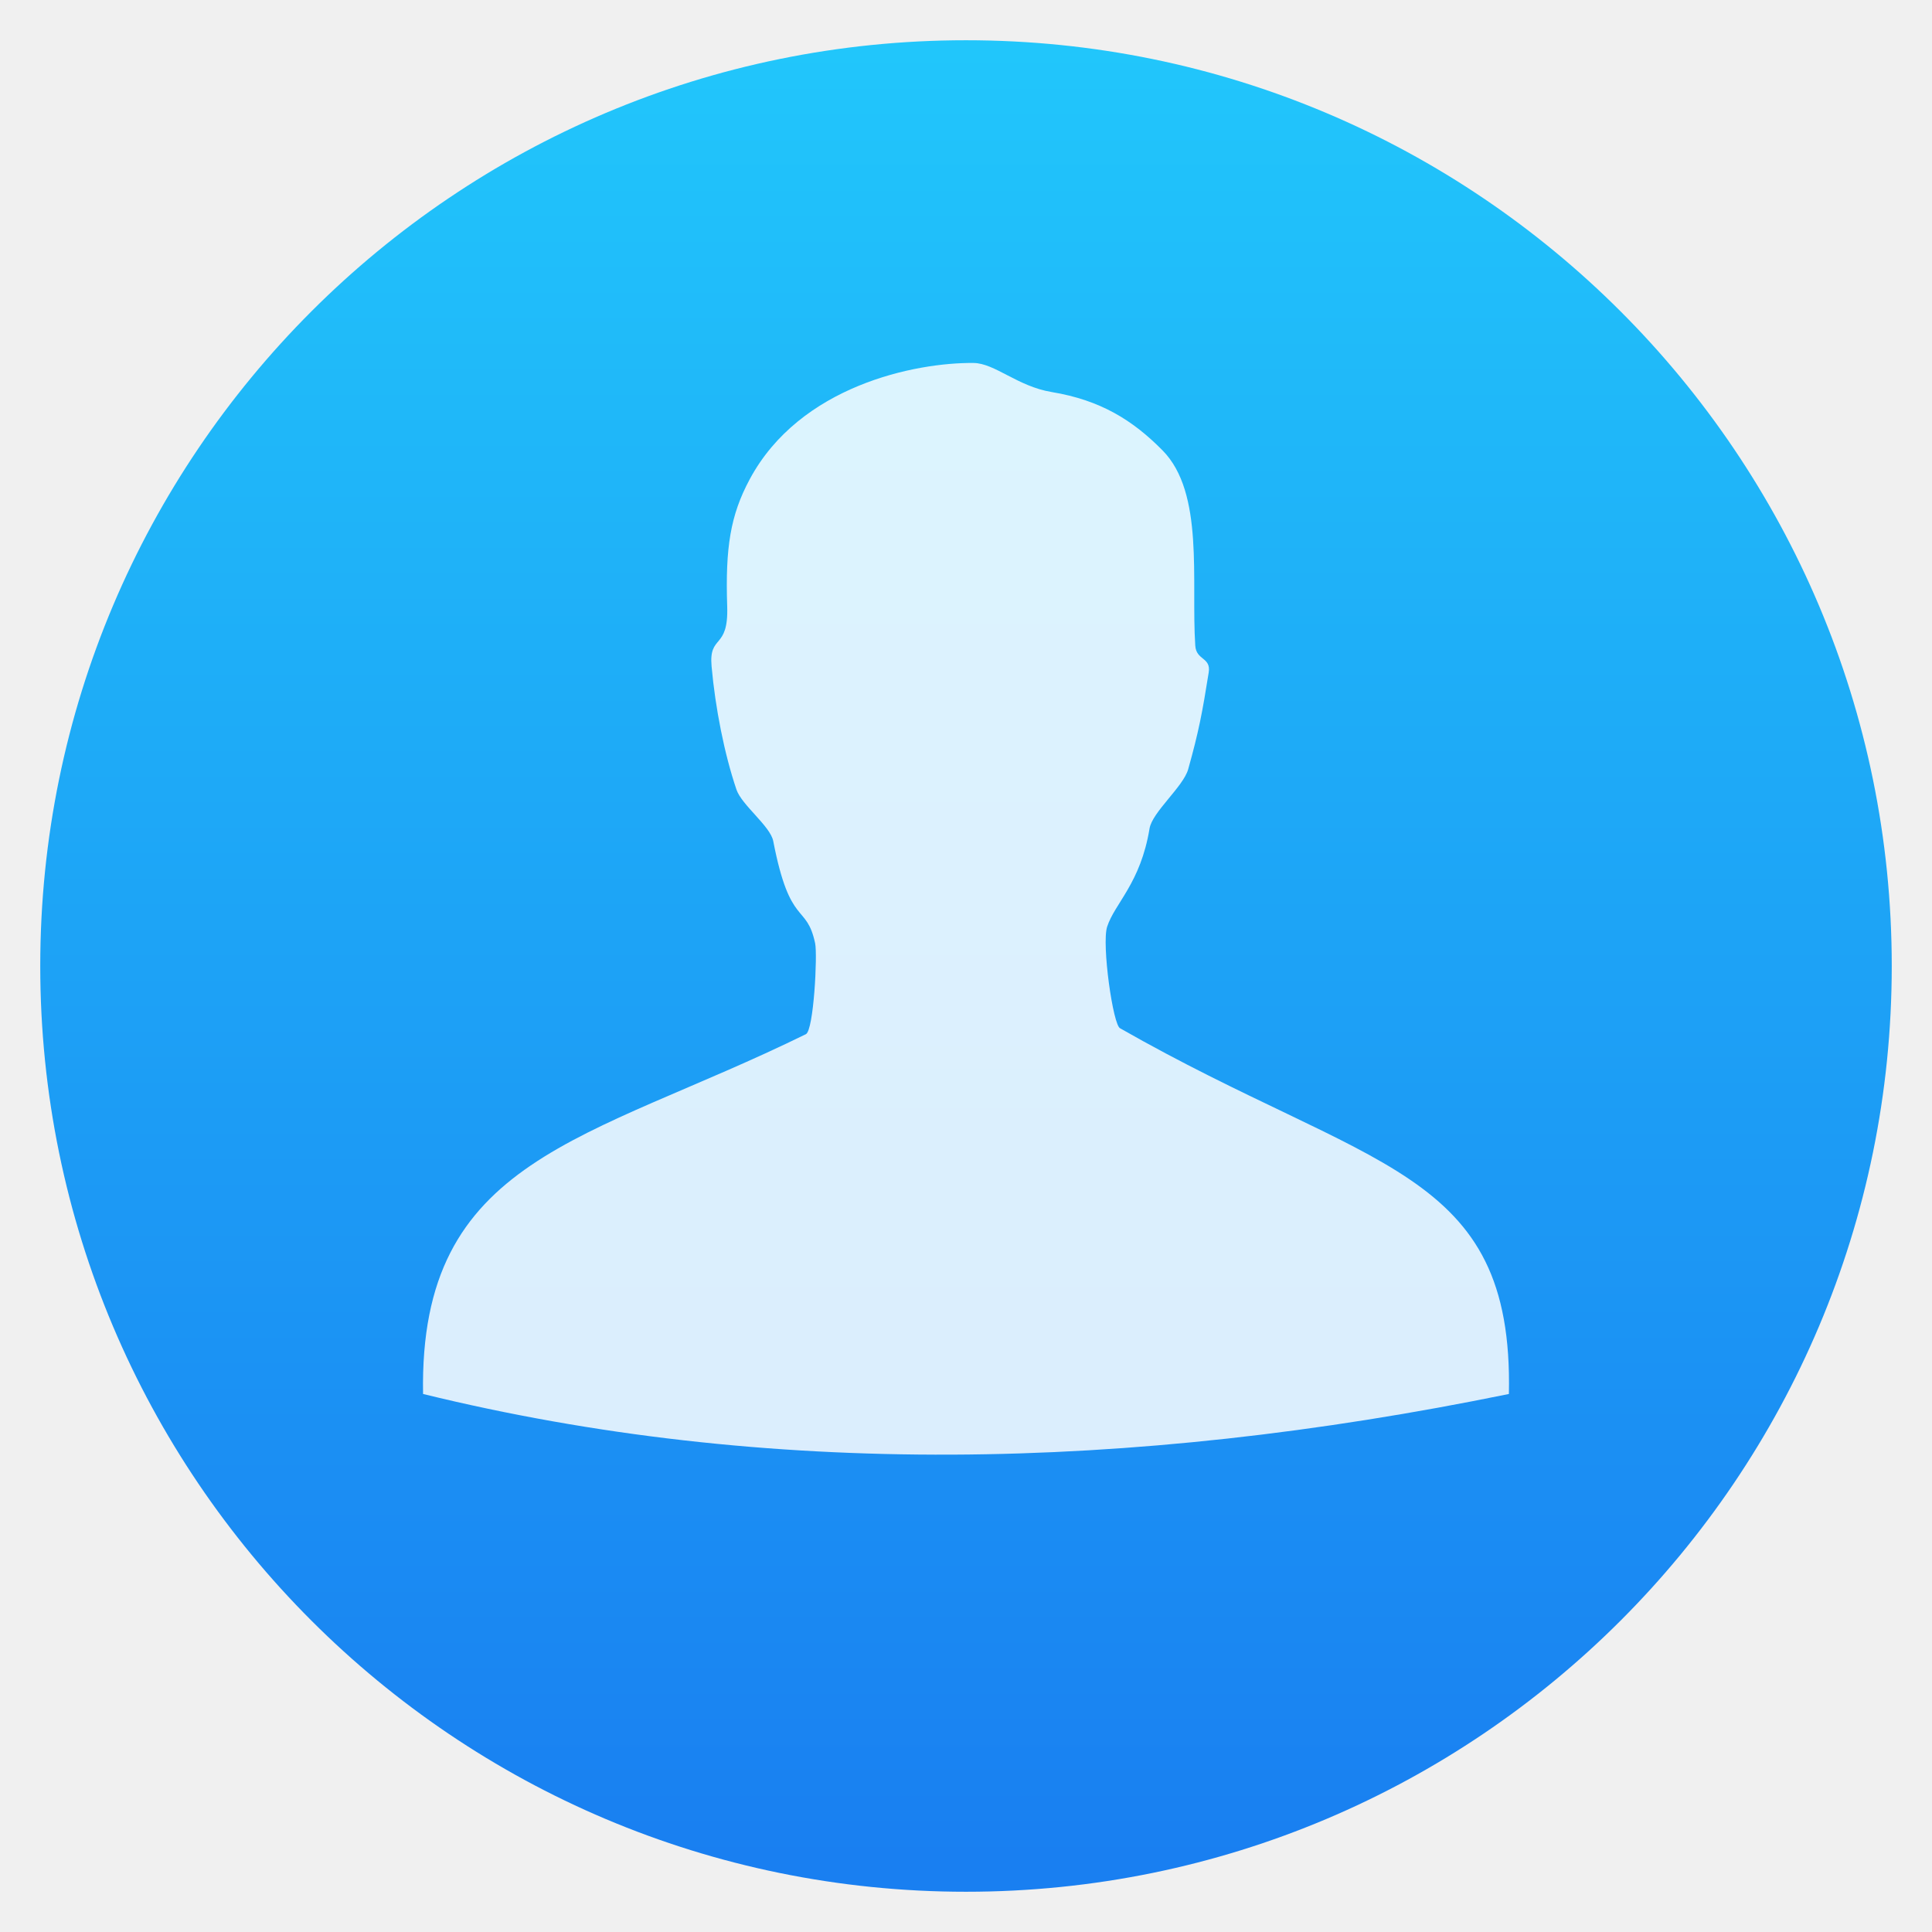
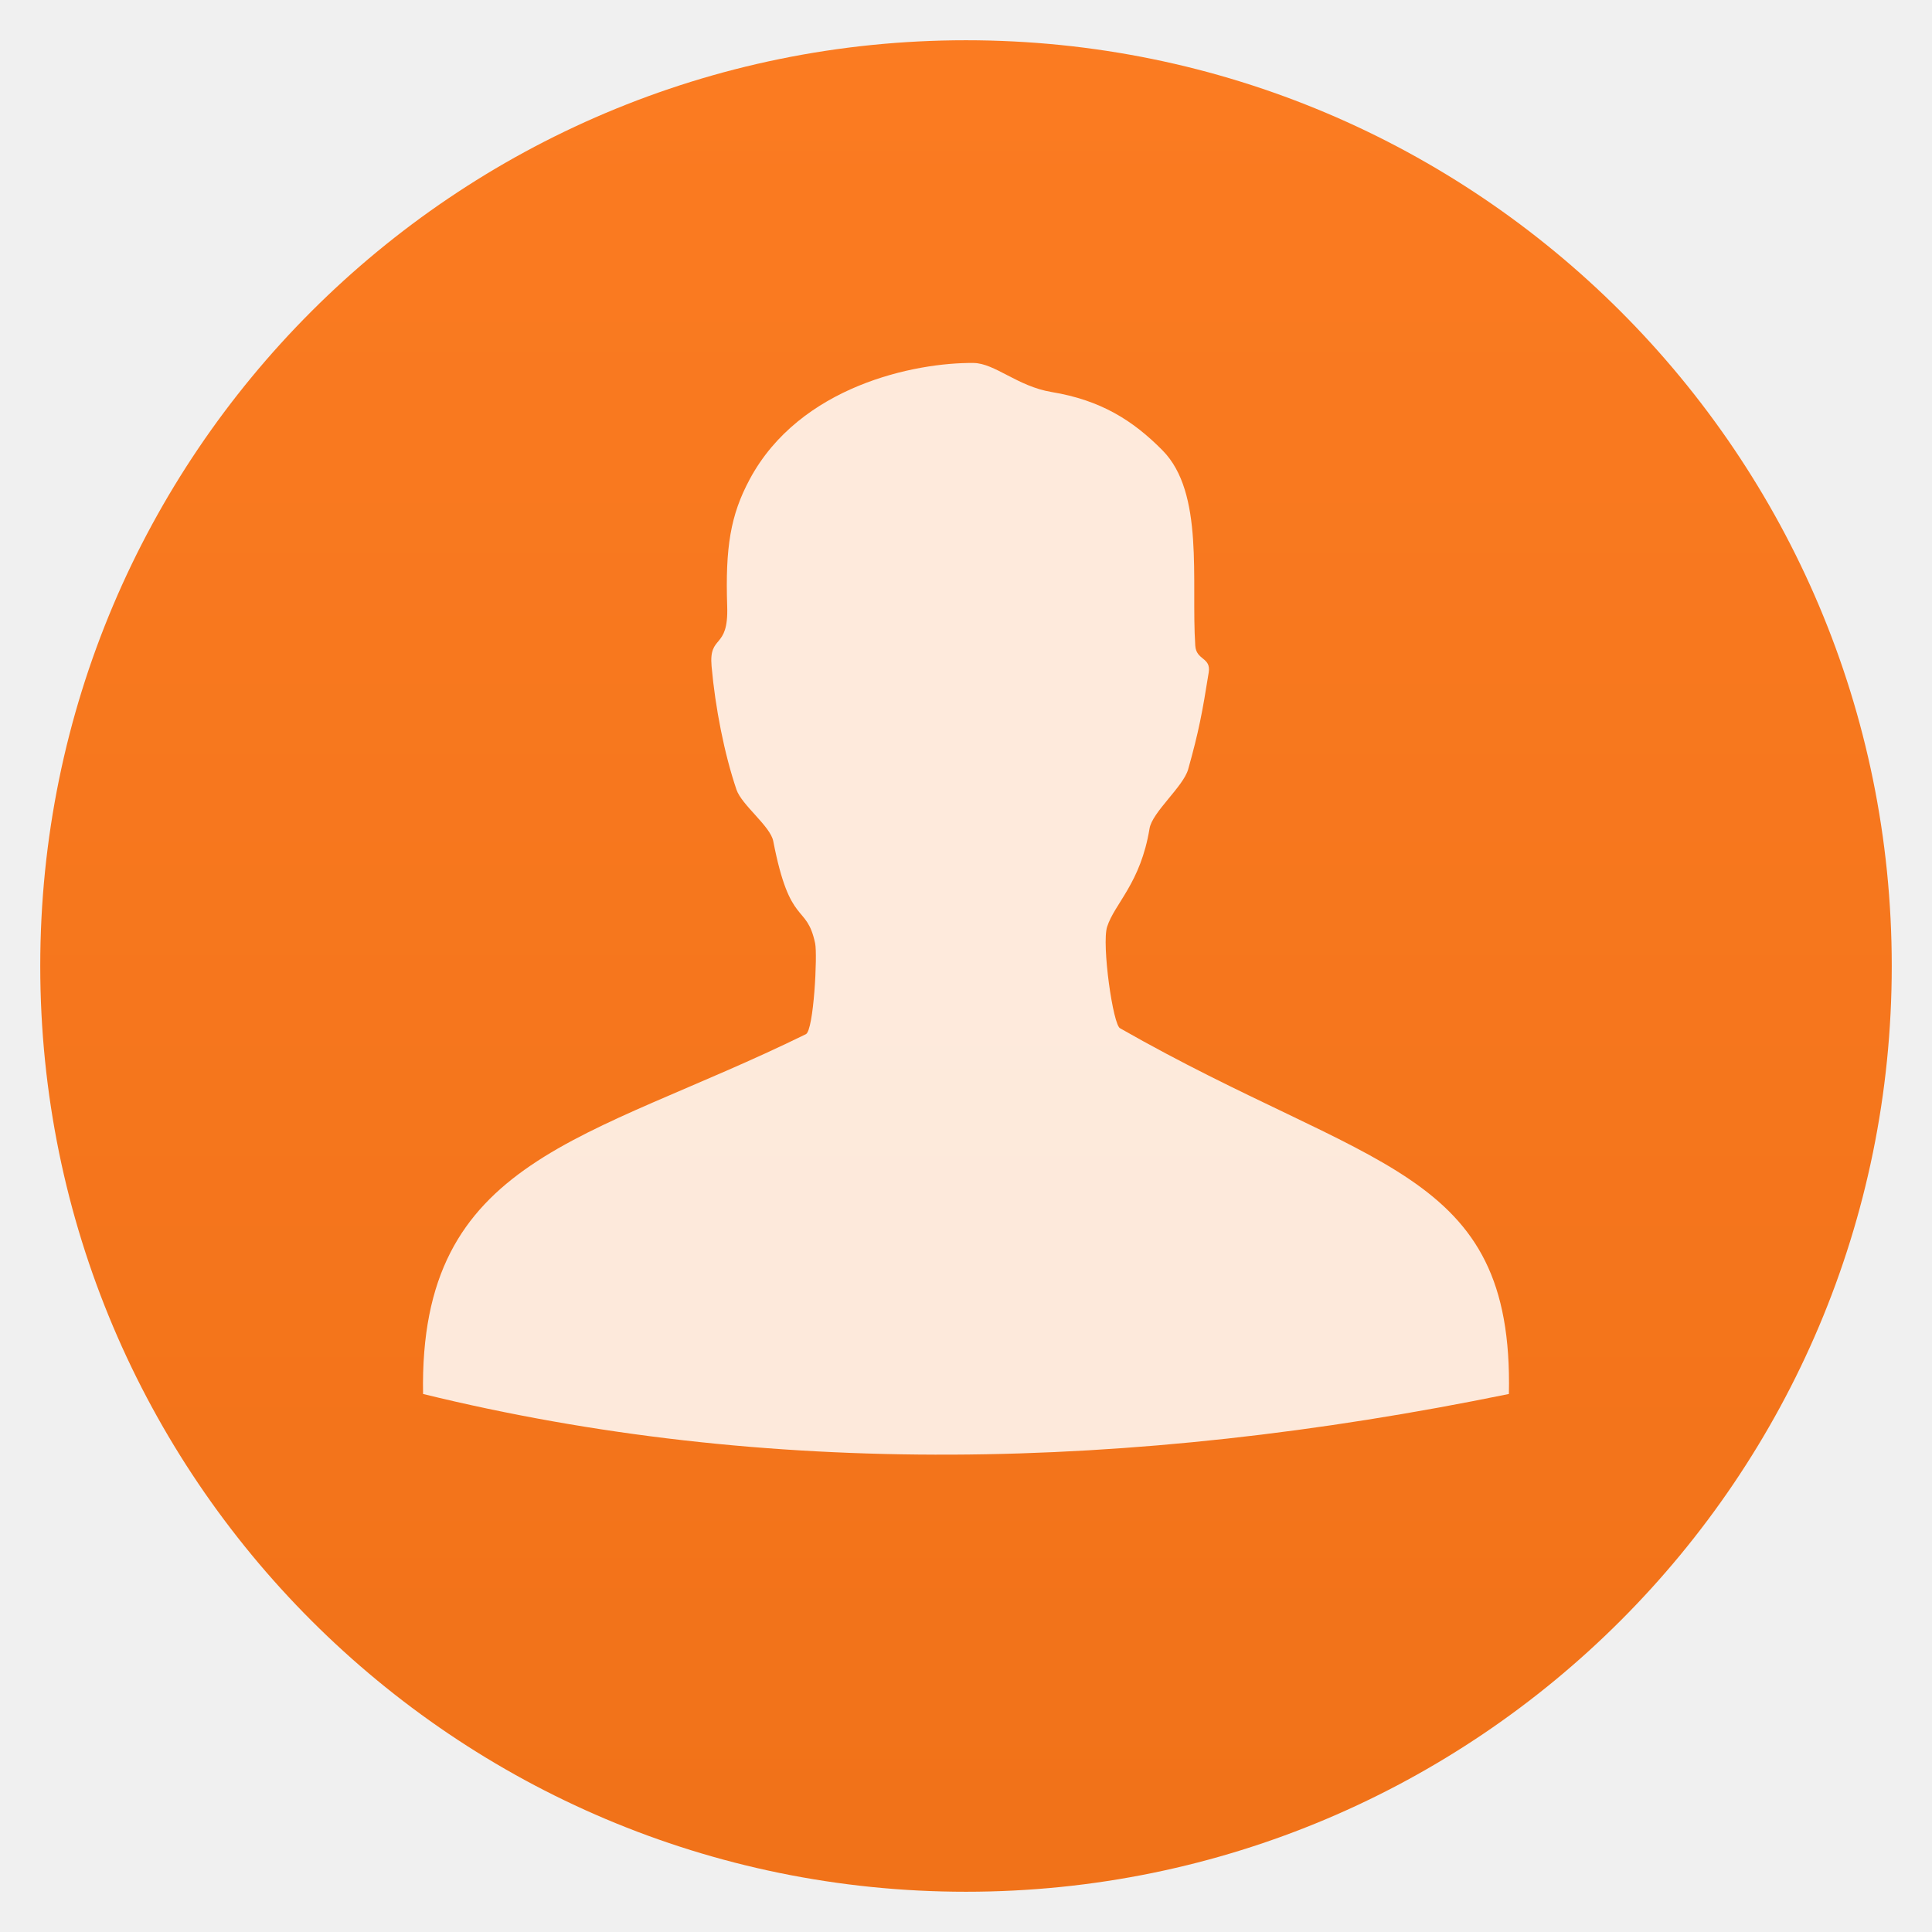
<svg xmlns="http://www.w3.org/2000/svg" style="clip-rule:evenodd;fill-rule:evenodd;stroke-linejoin:round;stroke-miterlimit:2" viewBox="0 0 48 48">
  <circle cx="24" cy="24" r="23" style="fill:url(#_Linear1)" />
  <path d="m27.832 25.549c-0.178-0.058-0.465-2.093-0.325-2.526 0.19-0.582 0.83-1.079 1.053-2.438 0.067-0.409 0.838-1.039 0.96-1.473 0.263-0.937 0.352-1.412 0.51-2.405 0.061-0.382-0.31-0.296-0.334-0.667-0.105-1.621 0.229-3.796-0.813-4.85-0.735-0.745-1.534-1.248-2.755-1.45-0.848-0.14-1.41-0.716-1.94-0.722-1.441-0.015-4.313 0.562-5.562 2.89-0.48 0.894-0.607 1.695-0.559 3.159 0.036 1.089-0.46 0.681-0.388 1.487 0.092 1.034 0.318 2.179 0.618 3.063 0.131 0.386 0.842 0.908 0.914 1.28 0.419 2.167 0.825 1.525 1.041 2.54 0.061 0.288-0.035 2.161-0.23 2.257-5.438 2.669-9.618 3.047-9.511 8.939 8.503 2.084 17.53 1.935 26.977 0 0.12-5.629-3.459-5.546-9.656-9.084z" style="fill-opacity:.84;fill-rule:nonzero;fill:#fff" />
  <defs>
    <linearGradient id="_Linear1" x2="1" gradientTransform="matrix(2.7161e-15,-44.3572,44.3572,2.7161e-15,67.4084,45.917)" gradientUnits="userSpaceOnUse">
-       <stop style="stop-color:#197ff1" offset="0" />
-       <stop style="stop-color:#21c6fb" offset="1" />
+       <stop style="stop-color:#f17219" offset="0" />
+       <stop style="stop-color:#fb7b21" offset="1" />
    </linearGradient>
  </defs>
</svg>
